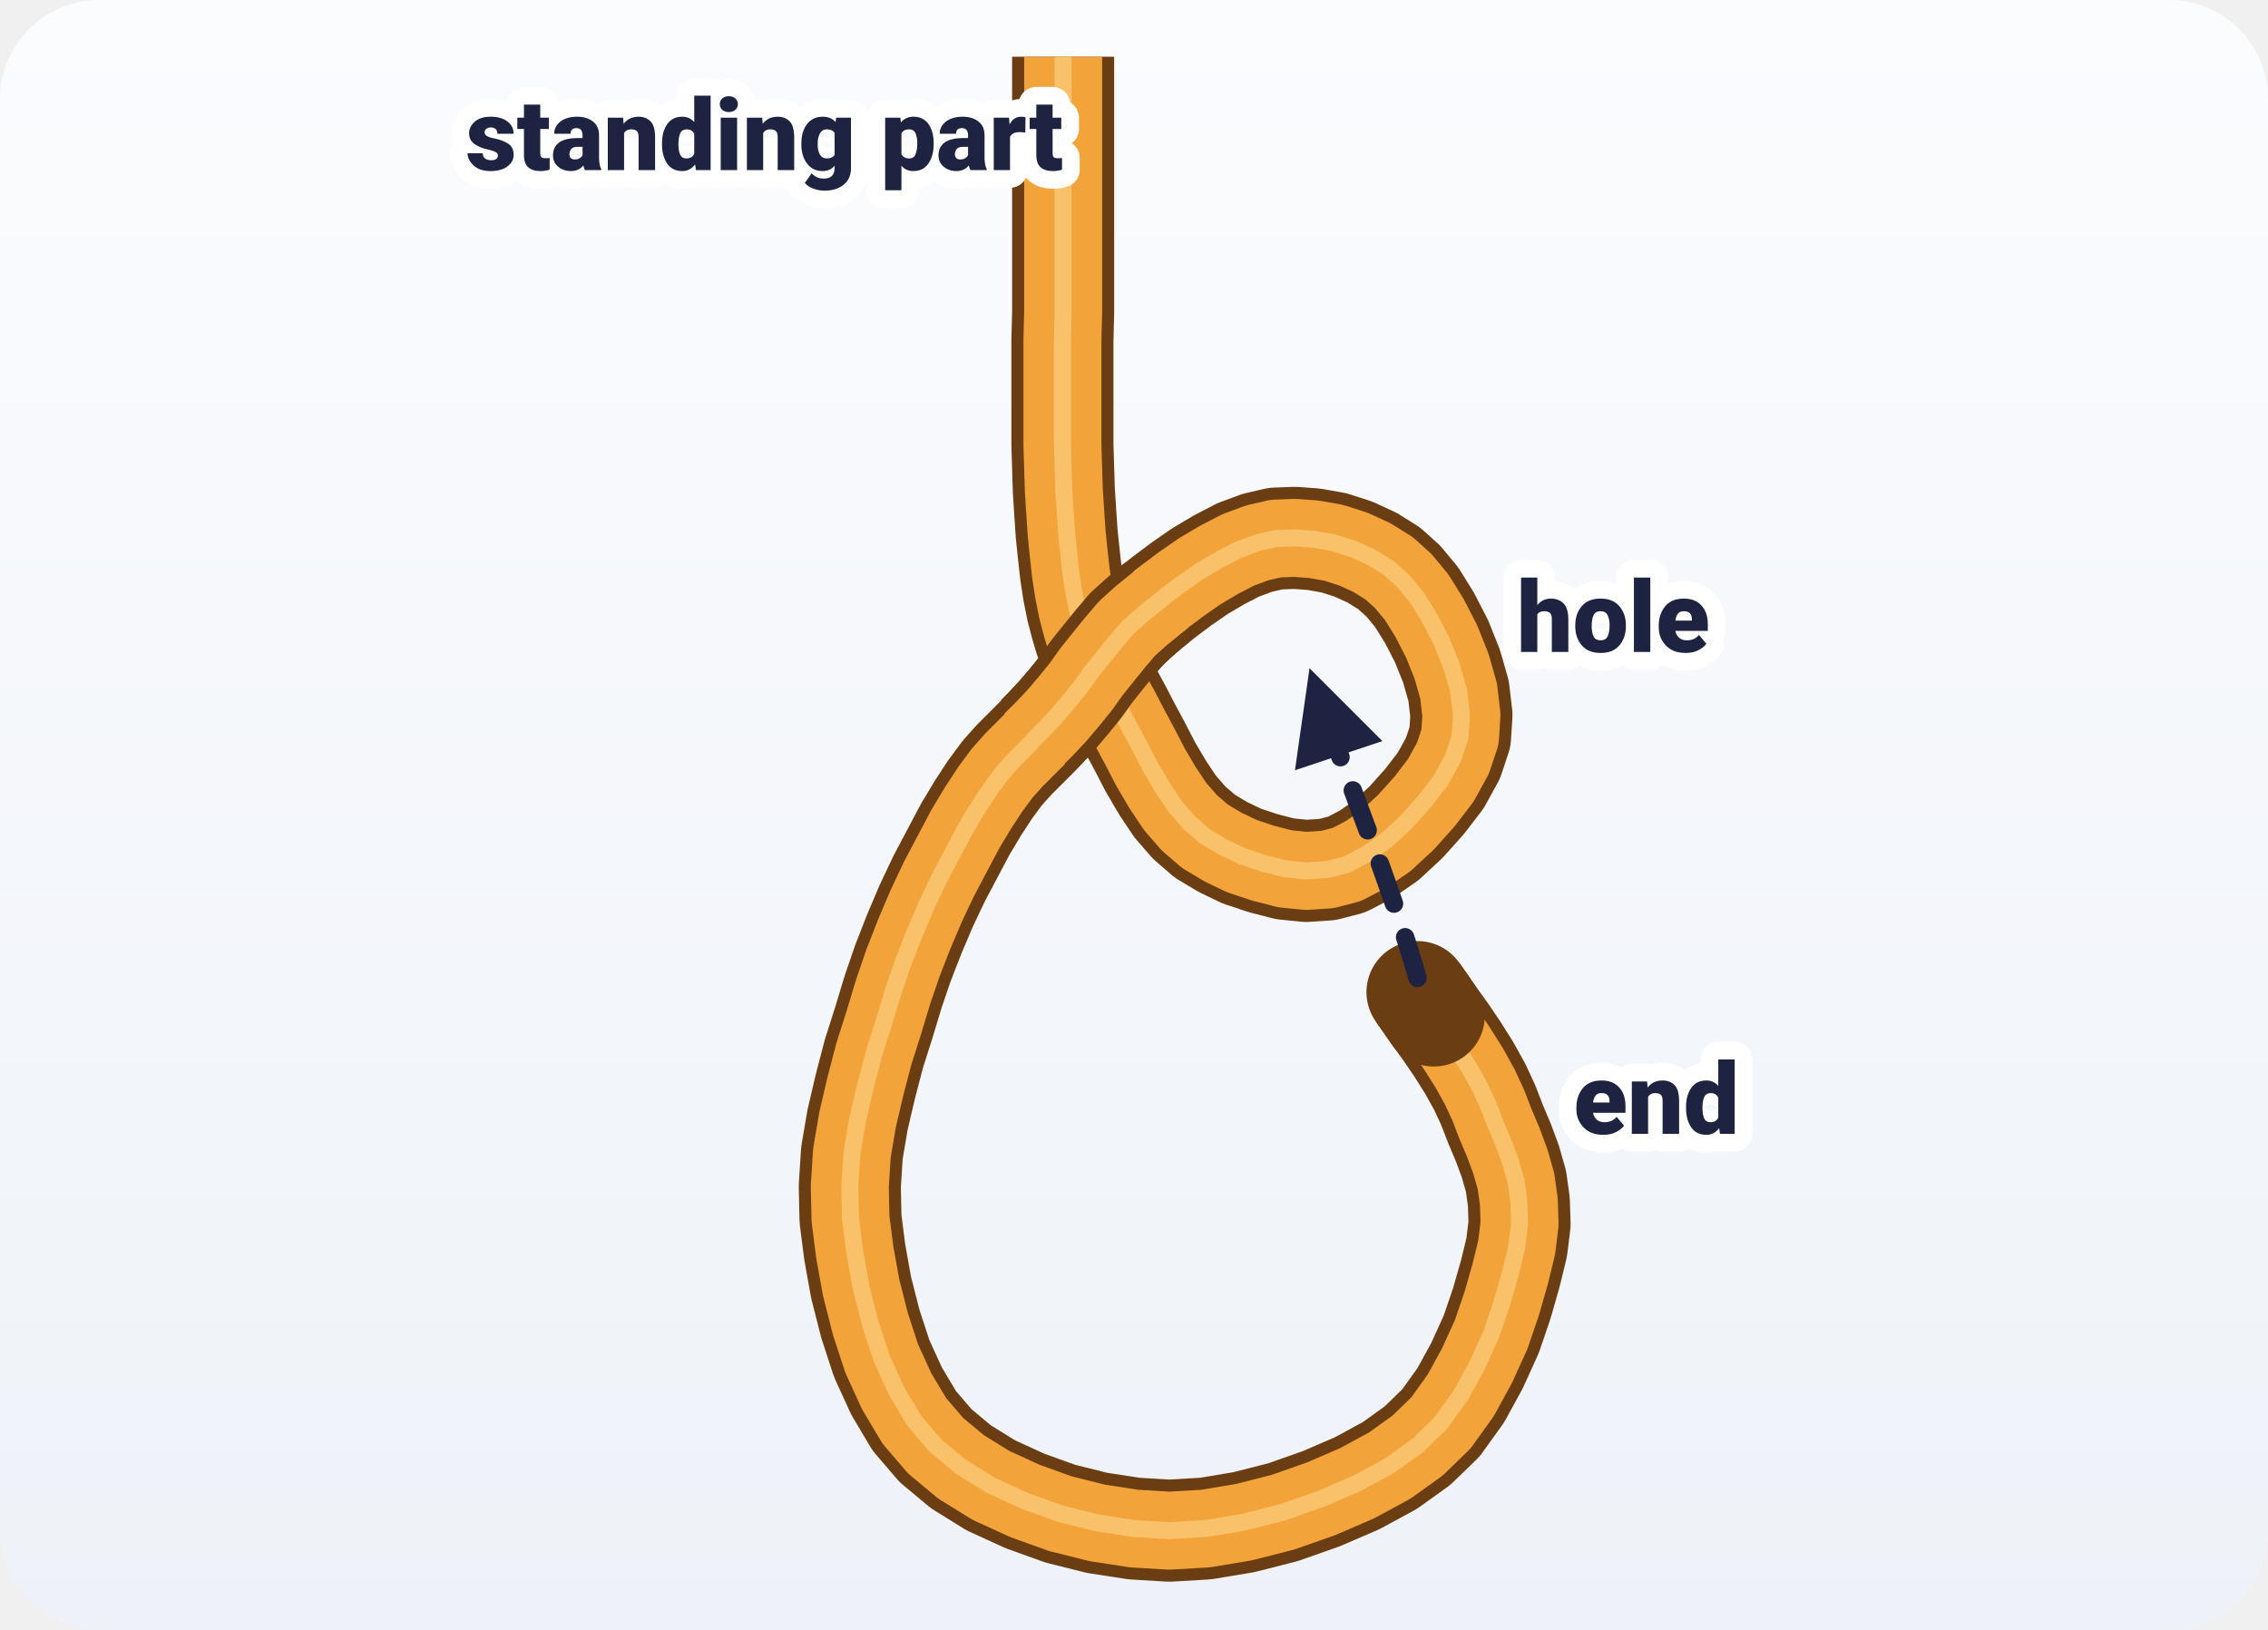
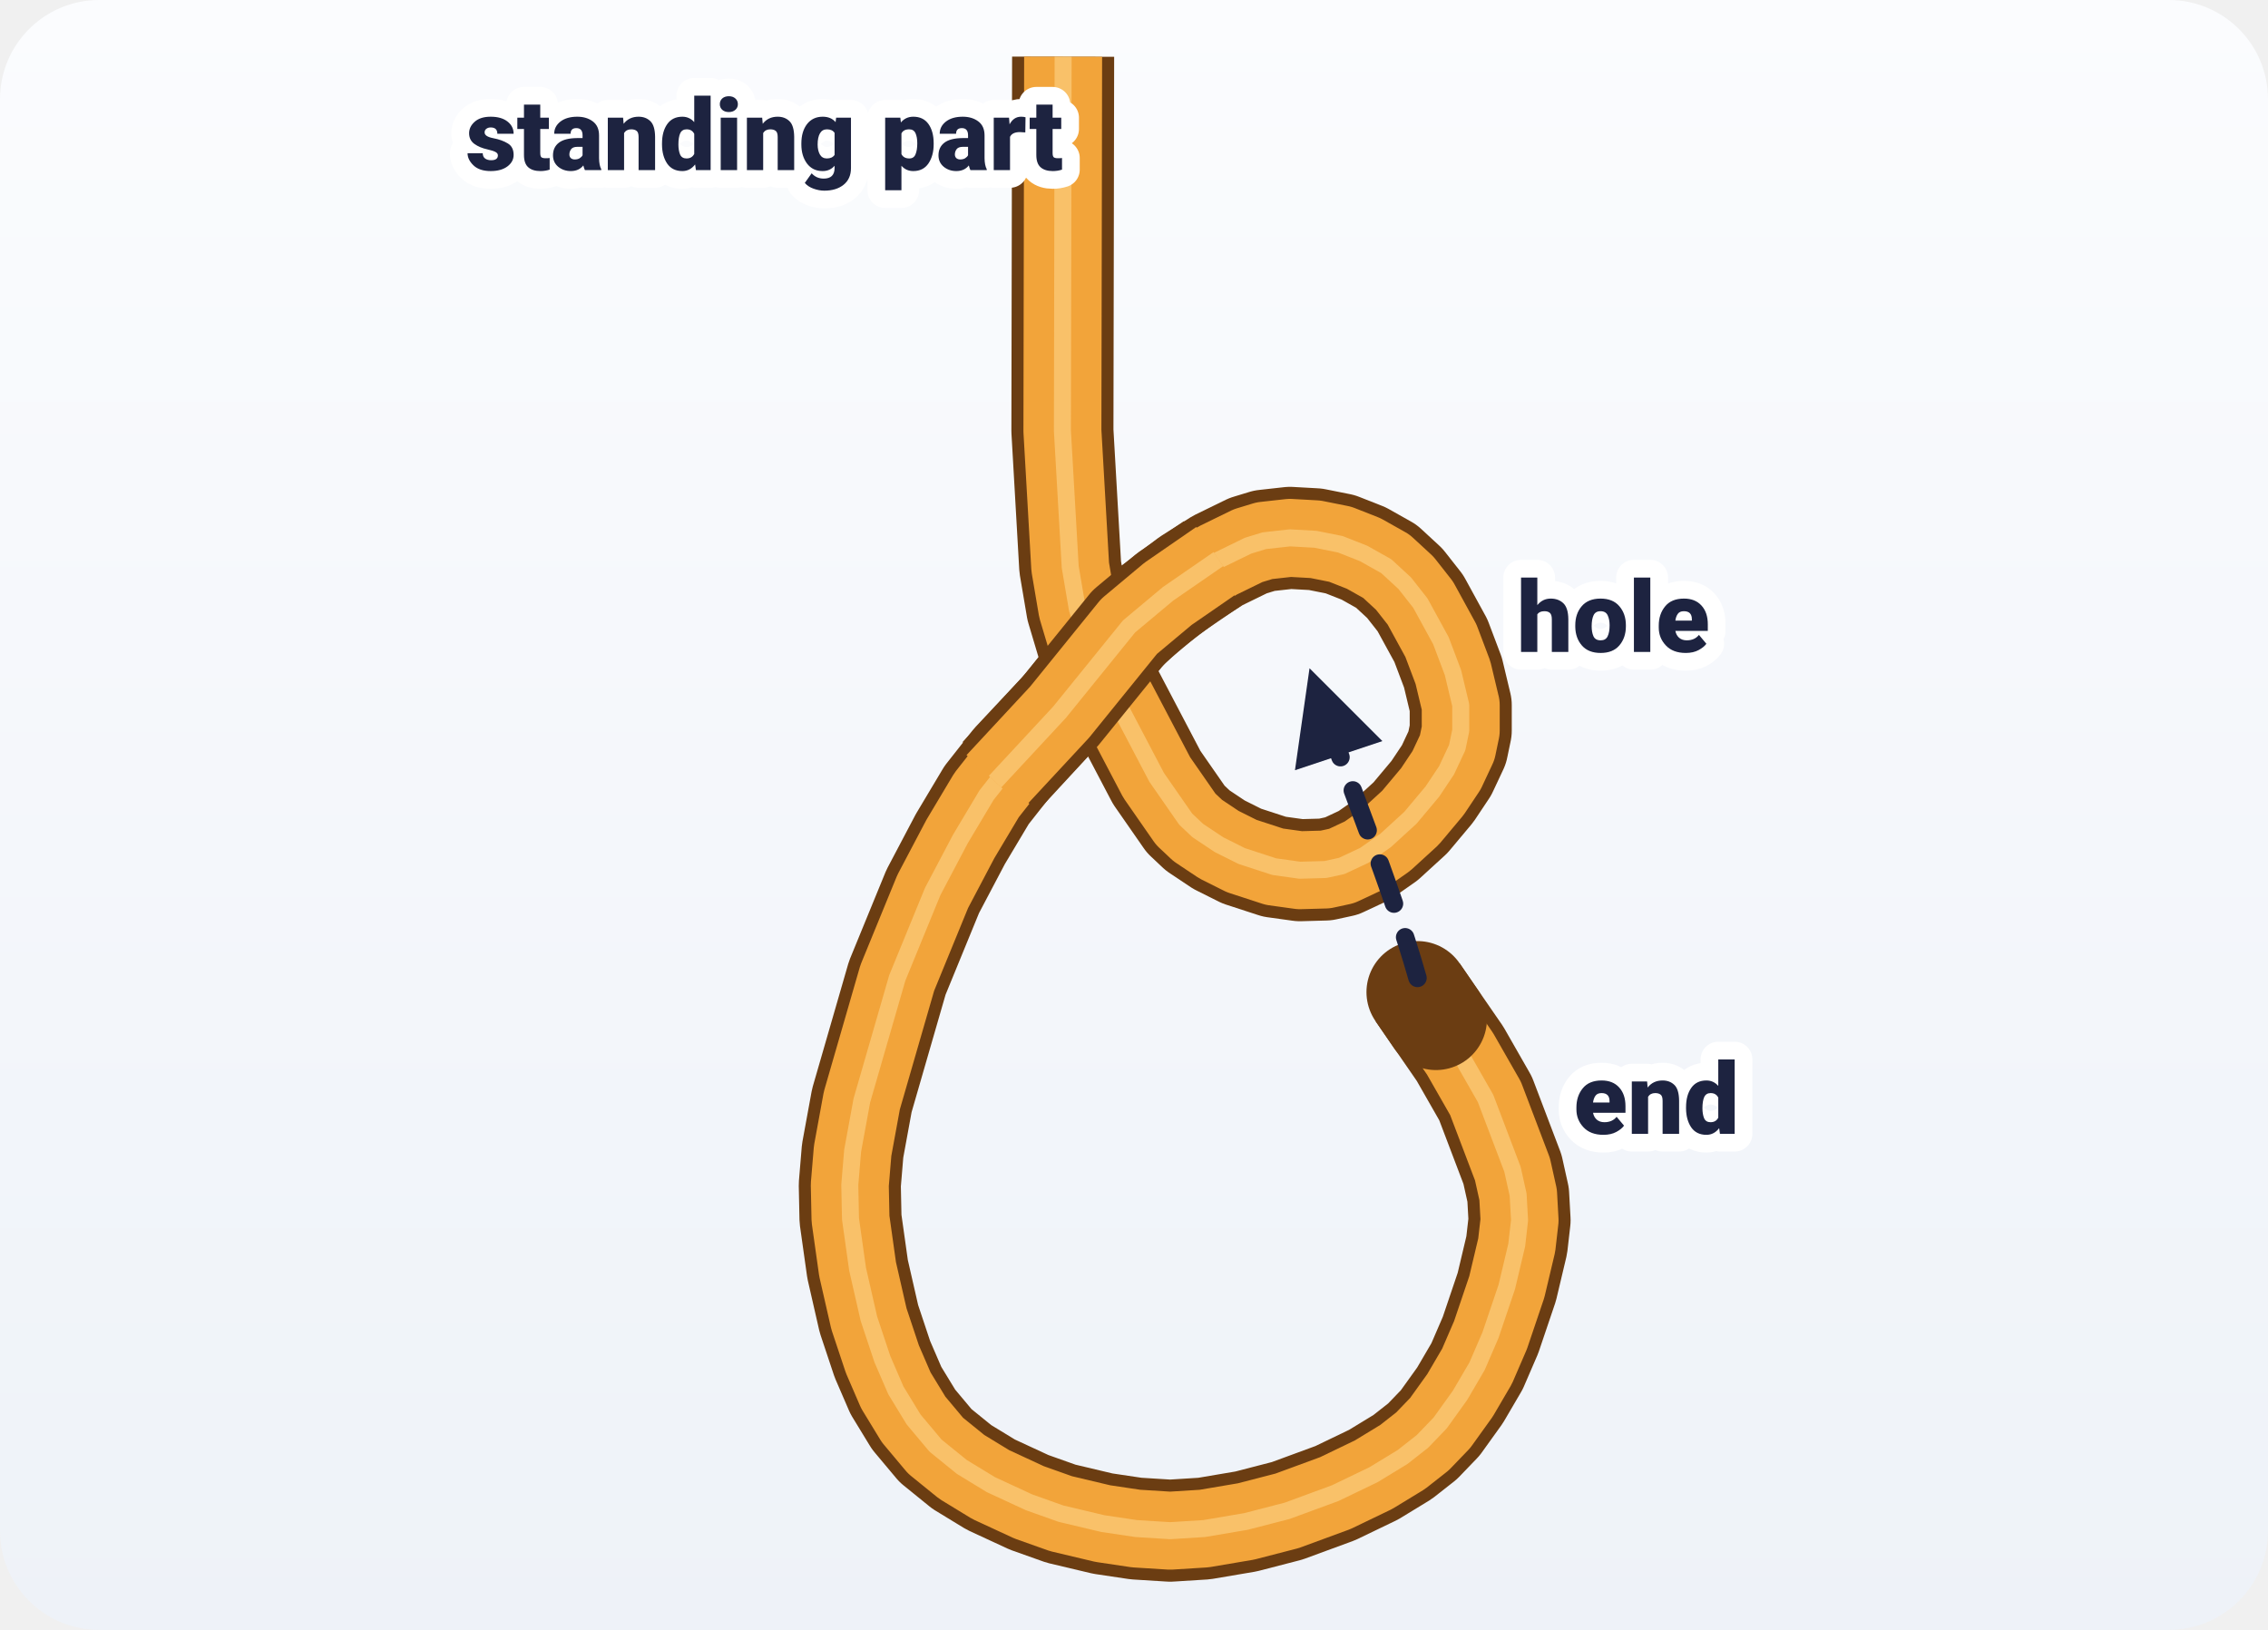
<svg xmlns="http://www.w3.org/2000/svg" viewBox="0 0 320 230" role="img" aria-label="Bowline step 1: make a small loop with the end side on top; the end waits below the loop">
  <defs>
    <marker id="ah" viewBox="0 0 10 10" refX="7" refY="5" markerWidth="5" markerHeight="5" orient="auto-start-reverse">
      <path d="M0 0 L10 5 L0 10 z" fill="#1d2340" />
    </marker>
    <style>.lb{font:800 14px system-ui,-apple-system,"Segoe UI",Roboto,sans-serif;fill:#1d2340;paint-order:stroke;stroke:#fff;stroke-width:5px;stroke-linejoin:round}</style>
    <linearGradient id="bg" x1="0" y1="0" x2="0" y2="1">
      <stop offset="0" stop-color="#fbfcfe" />
      <stop offset="1" stop-color="#eef2f8" />
    </linearGradient>
  </defs>
  <rect x="0" y="0" width="320" height="230" rx="14" fill="url(#bg)" />
  <g stroke-linecap="butt" stroke-linejoin="round" fill="none">
-     <path d="M150.0 8.0 150.0 10.9 150.0 15.0 150.0 19.8 150.0 25.0 150.0 30.4 150.0 35.5 150.0 40.0 150.0 44.1 149.9 48.0 149.9 51.9 149.9 55.6 149.9 59.2 149.9 62.7 150.0 66.0 150.1 69.2 150.3 72.3 150.5 75.3 150.8 78.2 151.1 80.9 151.5 83.5 152.0 86.0 152.6 88.3 153.2 90.3 154.0 92.2 154.8 94.0 155.7 95.9 156.8 97.8 158.0 100.0 159.3 102.5 160.8 105.3 162.3 108.2 164.0 111.1 165.8 113.8 167.8 116.1 170.0 118.0 172.5 119.5 175.2 120.8 178.2 121.8 181.3 122.6 184.3 122.9 187.3 122.7 190.0 122.0 192.7 120.6 195.6 118.6 198.4 116.0 201.0 113.1 203.3 110.1 205.0 107.0 206.0 104.0 206.2 100.9 205.8 97.5 204.8 94.0 203.4 90.5 201.7 87.2 199.9 84.3 198.0 82.0 196.0 80.2 193.6 78.7 191.0 77.5 188.2 76.6 185.4 76.1 182.7 75.9 180.0 76.0 177.4 76.6 174.7 77.6 172.0 79.0 169.3 80.6 166.7 82.4 164.3 84.2 162.0 86.0 160.0 87.8 158.1 89.7 156.4 91.7 154.8 93.8 153.3 95.9 151.7 98.0 150.0 100.0 148.3 101.9 146.6 103.7 144.9 105.4 143.1 107.2 141.4 109.1 139.7 111.4 138.0 114.0 136.2 117.0 134.4 120.4 132.5 124.0 130.7 127.8 129.0 131.8 127.4 135.9 126.0 140.0 124.7 144.3 123.3 148.7 122.1 153.3 121.0 158.0 120.2 162.7 119.9 167.4 120.0 172.0 120.6 176.7 121.5 181.7 122.8 186.8 124.4 191.7 126.5 196.3 129.0 200.5 132.0 204.0 135.6 207.0 139.8 209.6 144.6 211.8 149.6 213.6 154.8 214.9 160.0 215.7 165.0 216.0 170.1 215.7 175.5 214.8 181.0 213.4 186.4 211.5 191.5 209.3 196.1 206.8 200.0 204.0 203.3 200.8 206.1 196.9 208.4 192.7 210.4 188.3 211.9 183.9 213.1 179.7 214.0 176.0 214.4 172.7 214.3 169.6 213.9 166.7 213.1 163.9 212.1 161.2 211.0 158.6 210.0 156.0 208.8 153.4 207.3 150.7 205.6 148.0 203.9 145.5 202.3 143.3 201.0 141.4 200.0 140.0" stroke="#6b3d12" stroke-width="14.4" />
+     <path d="M150.0 8.0 149.9 60.8 151.0 80.0 152.0 85.9 153.7 91.6 163.2 109.7 167.3 115.6 169.0 117.2 172.0 119.2 175.2 120.8 179.8 122.3 183.4 122.8 187.0 122.7 189.3 122.2 192.5 120.7 195.5 118.6 199.0 115.4 202.1 111.7 204.1 108.7 205.6 105.5 206.1 103.1 206.1 99.5 205.0 94.9 203.3 90.4 200.4 85.1 198.2 82.3 195.6 79.9 192.4 78.1 189.1 76.8 185.6 76.1 182.0 75.9 178.4 76.3 176.1 77.0 171.8 79.1 167.7 81.7 162.0 86.0 158.5 89.3 150.3 99.6 142.9 107.5 139.2 112.2 135.5 118.4 131.6 125.8 126.6 138.0 121.6 155.3 120.3 162.4 119.9 167.2 120.0 172.0 121.0 179.1 122.6 186.1 124.5 191.8 126.4 196.2 128.9 200.3 132.0 204.0 135.7 207.0 139.8 209.5 145.2 212.0 149.7 213.6 155.6 215.0 160.3 215.7 165.1 216.0 169.9 215.7 175.8 214.7 181.6 213.2 188.4 210.7 193.8 208.1 197.9 205.6 200.7 203.4 203.2 200.8 206.0 196.9 208.4 192.8 210.3 188.4 212.6 181.6 214.0 175.7 214.4 172.2 214.2 168.6 213.4 165.0 209.6 155.0 206.0 148.7 200.0 140.0" stroke="#6b3d12" stroke-width="14.4" />
    <defs>
-       <path id="p1" d="M150.0 8.0 150.0 10.9 150.0 15.0 150.0 19.8 150.0 25.0 150.0 30.4 150.0 35.5 150.0 40.0 150.0 44.1 149.9 48.0 149.9 51.9 149.9 55.6 149.9 59.2 149.9 62.7 150.0 66.0 150.1 69.2 150.3 72.3 150.5 75.3 150.8 78.2 151.1 80.9 151.5 83.5 152.0 86.0 152.6 88.3 153.2 90.3 154.0 92.2 154.8 94.0 155.7 95.9 156.8 97.8 158.0 100.0 159.3 102.5 160.8 105.3 162.3 108.2 164.0 111.1 165.8 113.8 167.8 116.1 170.0 118.0 172.5 119.5 175.2 120.8 178.2 121.8 181.3 122.6 184.3 122.9 187.3 122.7 190.0 122.0 192.7 120.6 195.6 118.6 198.4 116.0 201.0 113.1 203.3 110.1 205.0 107.0 206.0 104.0 206.2 100.9 205.8 97.5 204.8 94.0 203.4 90.5 201.7 87.2 199.9 84.3 198.0 82.0 196.0 80.2 193.6 78.7 191.0 77.5 188.2 76.6 185.4 76.1 182.7 75.9 180.0 76.0 177.4 76.6 174.7 77.6 172.0 79.0 169.3 80.6 166.7 82.4 164.3 84.2 162.0 86.0 160.0 87.8 158.1 89.7 156.4 91.7 154.8 93.8 153.3 95.9 151.7 98.0 150.0 100.0 148.3 101.9 146.6 103.7 144.9 105.4 143.1 107.2 141.4 109.1 139.7 111.4 138.0 114.0 136.2 117.0 134.4 120.4 132.5 124.0 130.7 127.8 129.0 131.8 127.4 135.9 126.0 140.0 124.7 144.3 123.3 148.7 122.1 153.3 121.0 158.0 120.2 162.7 119.9 167.4 120.0 172.0 120.6 176.7 121.5 181.7 122.8 186.8 124.4 191.7 126.5 196.3 129.0 200.5 132.0 204.0 135.6 207.0 139.8 209.6 144.6 211.8 149.6 213.6 154.8 214.9 160.0 215.7 165.0 216.0 170.1 215.7 175.5 214.8 181.0 213.4 186.4 211.5 191.5 209.3 196.1 206.8 200.0 204.0 203.3 200.8 206.1 196.9 208.4 192.7 210.4 188.3 211.9 183.9 213.1 179.7 214.0 176.0 214.4 172.7 214.3 169.6 213.9 166.7 213.1 163.9 212.1 161.2 211.0 158.6 210.0 156.0 208.8 153.4 207.3 150.7 205.6 148.0 203.9 145.5 202.3 143.3 201.0 141.4 200.0 140.0" />
+       <path id="p1" d="M150.0 8.0 149.9 60.8 151.0 80.0 152.0 85.9 153.7 91.6 163.2 109.7 167.3 115.6 169.0 117.2 172.0 119.2 175.2 120.8 179.8 122.3 183.4 122.8 187.0 122.7 189.3 122.2 192.5 120.7 195.5 118.6 199.0 115.4 202.1 111.7 204.1 108.7 205.6 105.5 206.1 103.1 206.1 99.5 205.0 94.9 203.3 90.4 200.4 85.1 198.2 82.3 195.6 79.9 192.4 78.1 189.1 76.8 185.6 76.1 182.0 75.9 178.4 76.3 176.1 77.0 171.8 79.1 167.7 81.7 162.0 86.0 158.5 89.3 150.3 99.6 142.9 107.5 139.2 112.2 135.5 118.4 131.6 125.8 126.6 138.0 121.6 155.3 120.3 162.4 119.9 167.2 120.0 172.0 121.0 179.1 122.6 186.1 124.5 191.8 126.4 196.2 128.9 200.3 132.0 204.0 135.7 207.0 139.8 209.5 145.2 212.0 149.7 213.6 155.6 215.0 160.3 215.7 165.1 216.0 169.9 215.7 175.8 214.7 181.6 213.2 188.4 210.7 193.8 208.1 197.9 205.6 200.7 203.4 203.2 200.8 206.0 196.9 208.4 192.8 210.3 188.4 212.6 181.6 214.0 175.7 214.4 172.2 214.2 168.6 213.4 165.0 209.6 155.0 206.0 148.7 200.0 140.0" />
    </defs>
    <use href="#p1" stroke="#f2a43a" stroke-width="11.0" />
    <use href="#p1" stroke="#ffd890" stroke-width="2.4" stroke-opacity=".55" />
-     <line x1="202.3" y1="143.3" x2="200.0" y2="140.0" stroke="#6b3d12" stroke-width="14.4" stroke-linecap="round" />
-     <path d="M163.4 84.9 161.0 86.9 159.0 88.7 157.3 90.7 155.6 92.8 154.0 94.8 152.5 96.9 150.8 99.0 149.1 101.0 147.4 102.8 146.3 103.9" stroke="#6b3d12" stroke-width="14.4" />
+     <line x1="202.6" y1="143.8" x2="200.0" y2="140.0" stroke="#6b3d12" stroke-width="14.4" stroke-linecap="round" />
+     <path d="M171.1 79.5 164.8 83.8 159.3 88.4 149.5 100.5 141.1 109.6" stroke="#6b3d12" stroke-width="14.4" />
    <defs>
-       <path id="p2" d="M164.2 84.3 161.0 86.9 159.0 88.7 157.3 90.7 155.6 92.8 154.0 94.8 152.5 96.9 150.8 99.0 149.1 101.0 147.4 102.8 145.6 104.6" />
+       <path id="p2" d="M171.9 78.9 164.8 83.8 159.3 88.4 149.5 100.5 140.4 110.3" />
    </defs>
    <use href="#p2" stroke="#f2a43a" stroke-width="11.0" />
    <use href="#p2" stroke="#ffd890" stroke-width="2.4" stroke-opacity=".55" />
  </g>
  <path d="M200 138 C 196 124, 190 110, 186 98" fill="none" stroke="#1d2340" stroke-width="2.6" stroke-dasharray="6 5" stroke-linecap="round" marker-end="url(#ah)" />
  <text x="150" y="24" text-anchor="end" class="lb">standing part</text>
  <text x="214" y="92" text-anchor="start" class="lb">hole</text>
  <text x="222" y="160" text-anchor="start" class="lb">end</text>
</svg>
